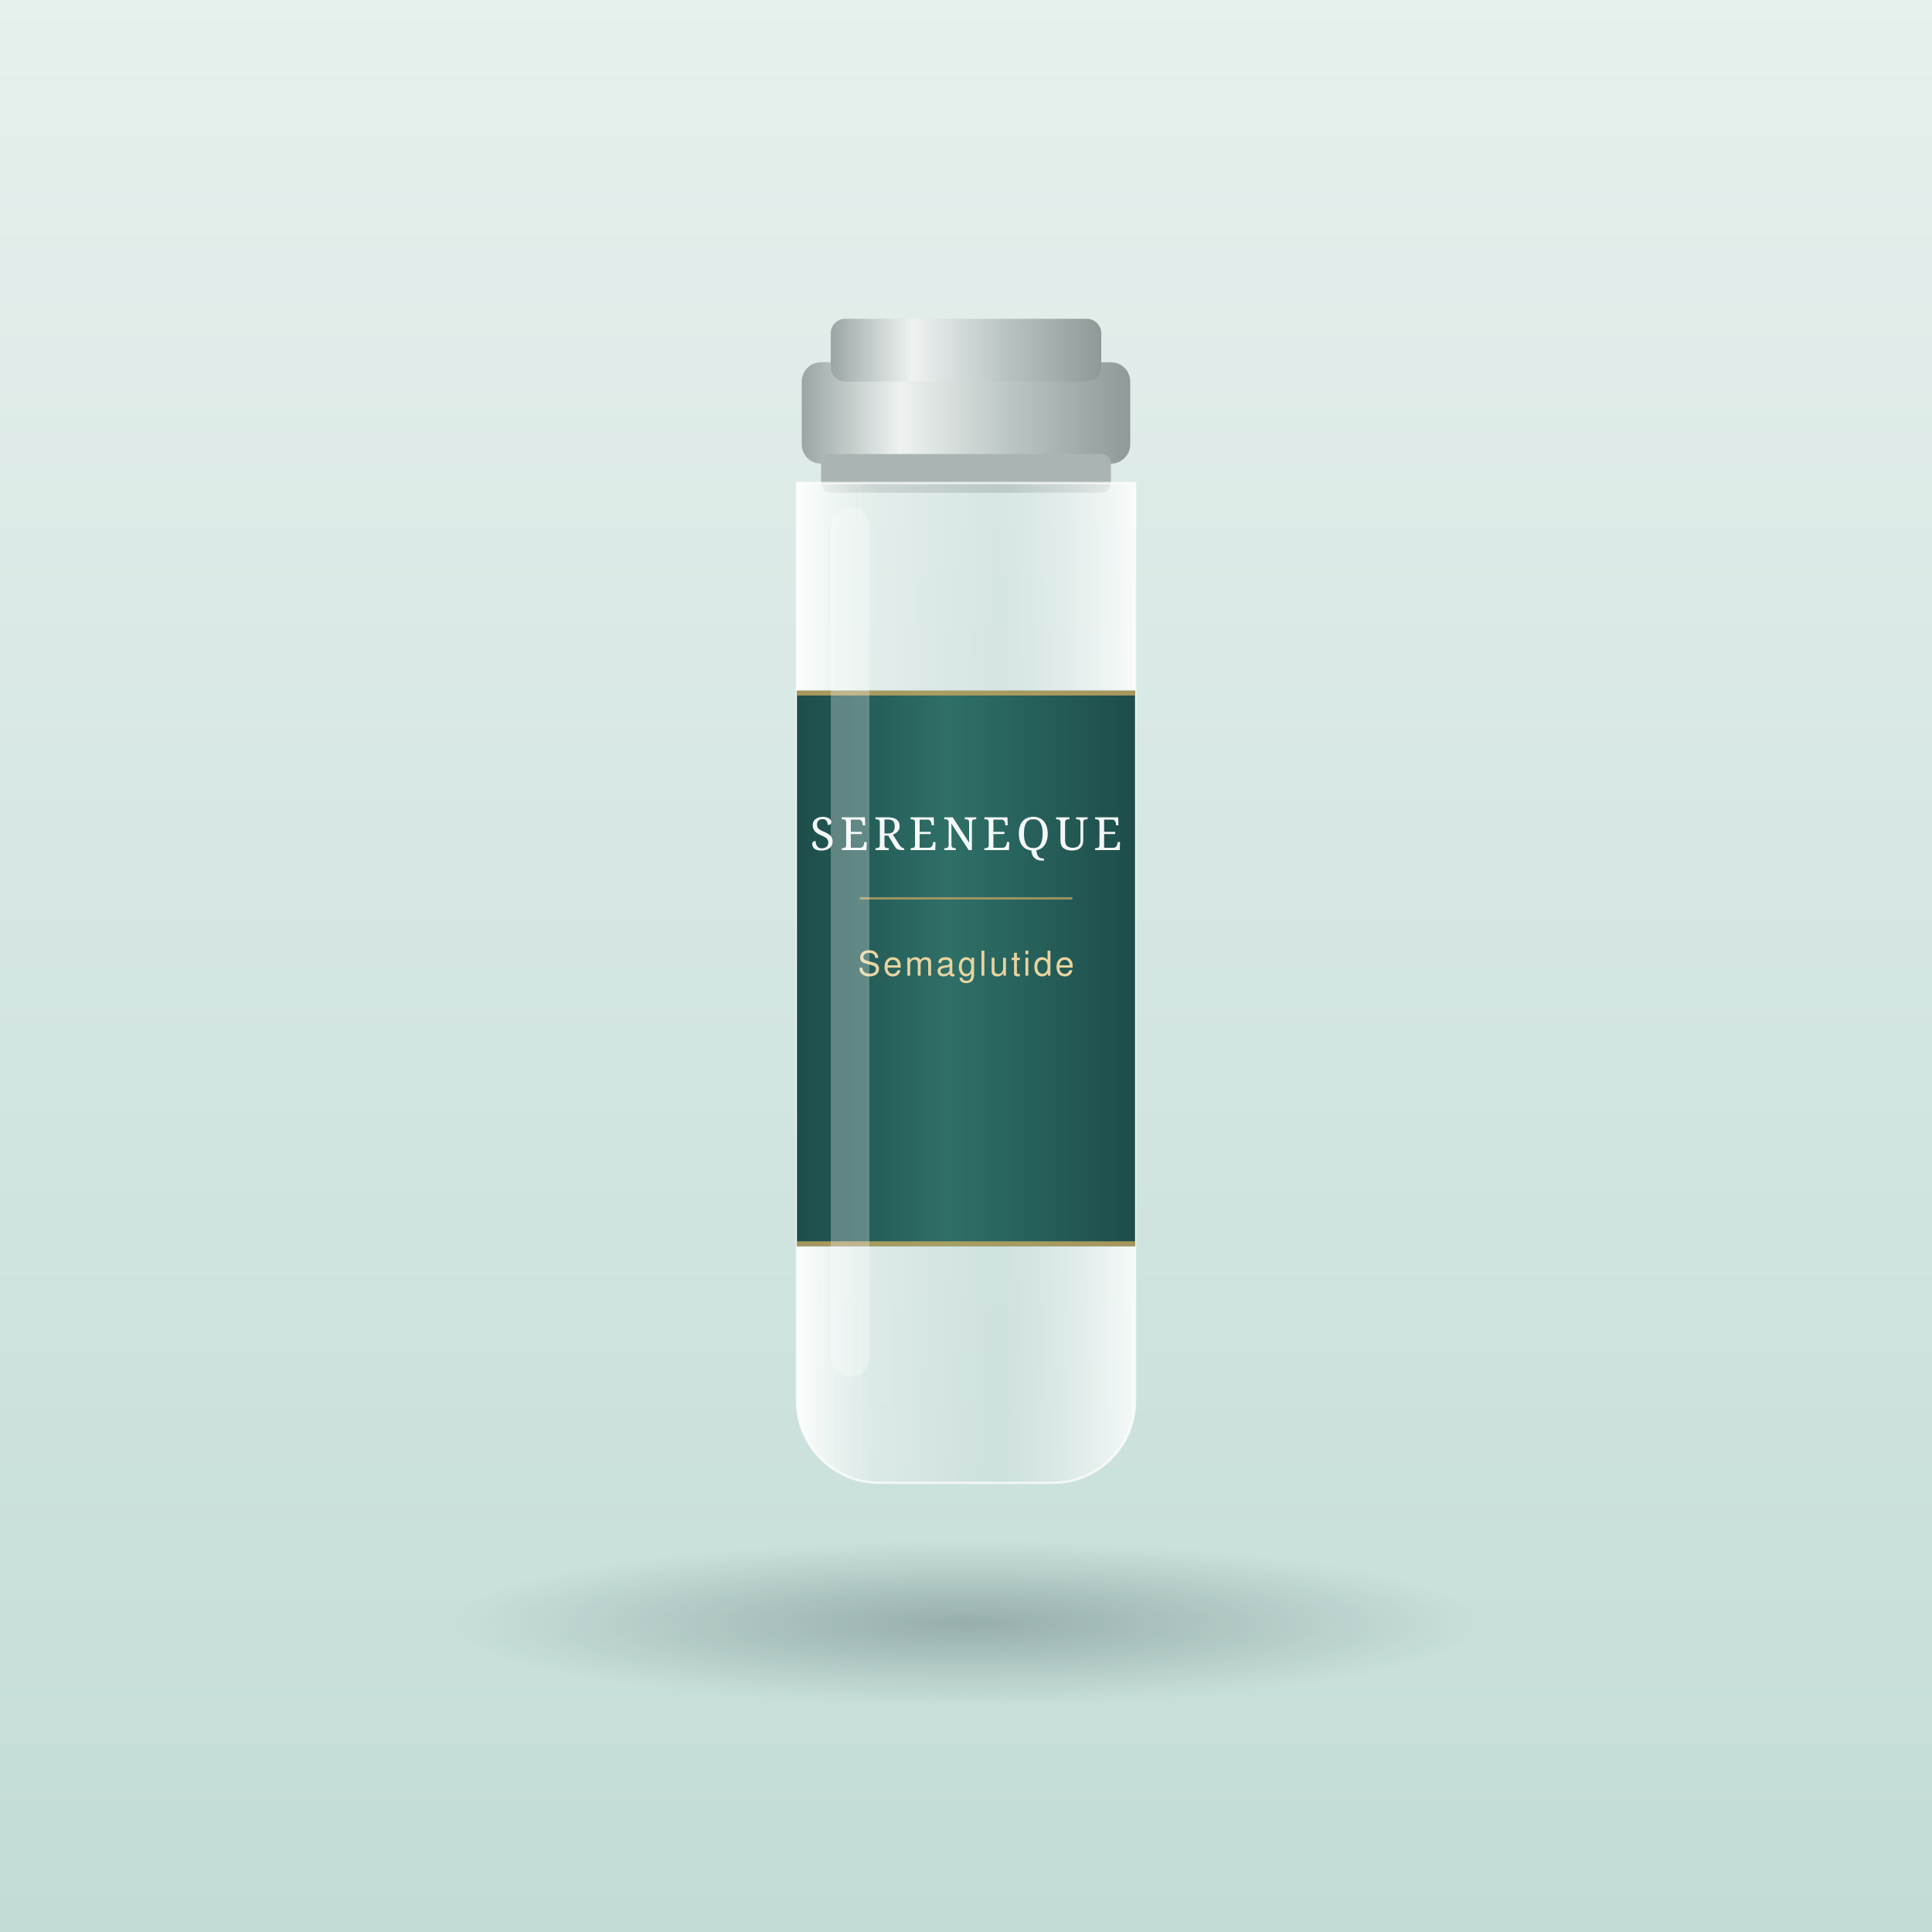
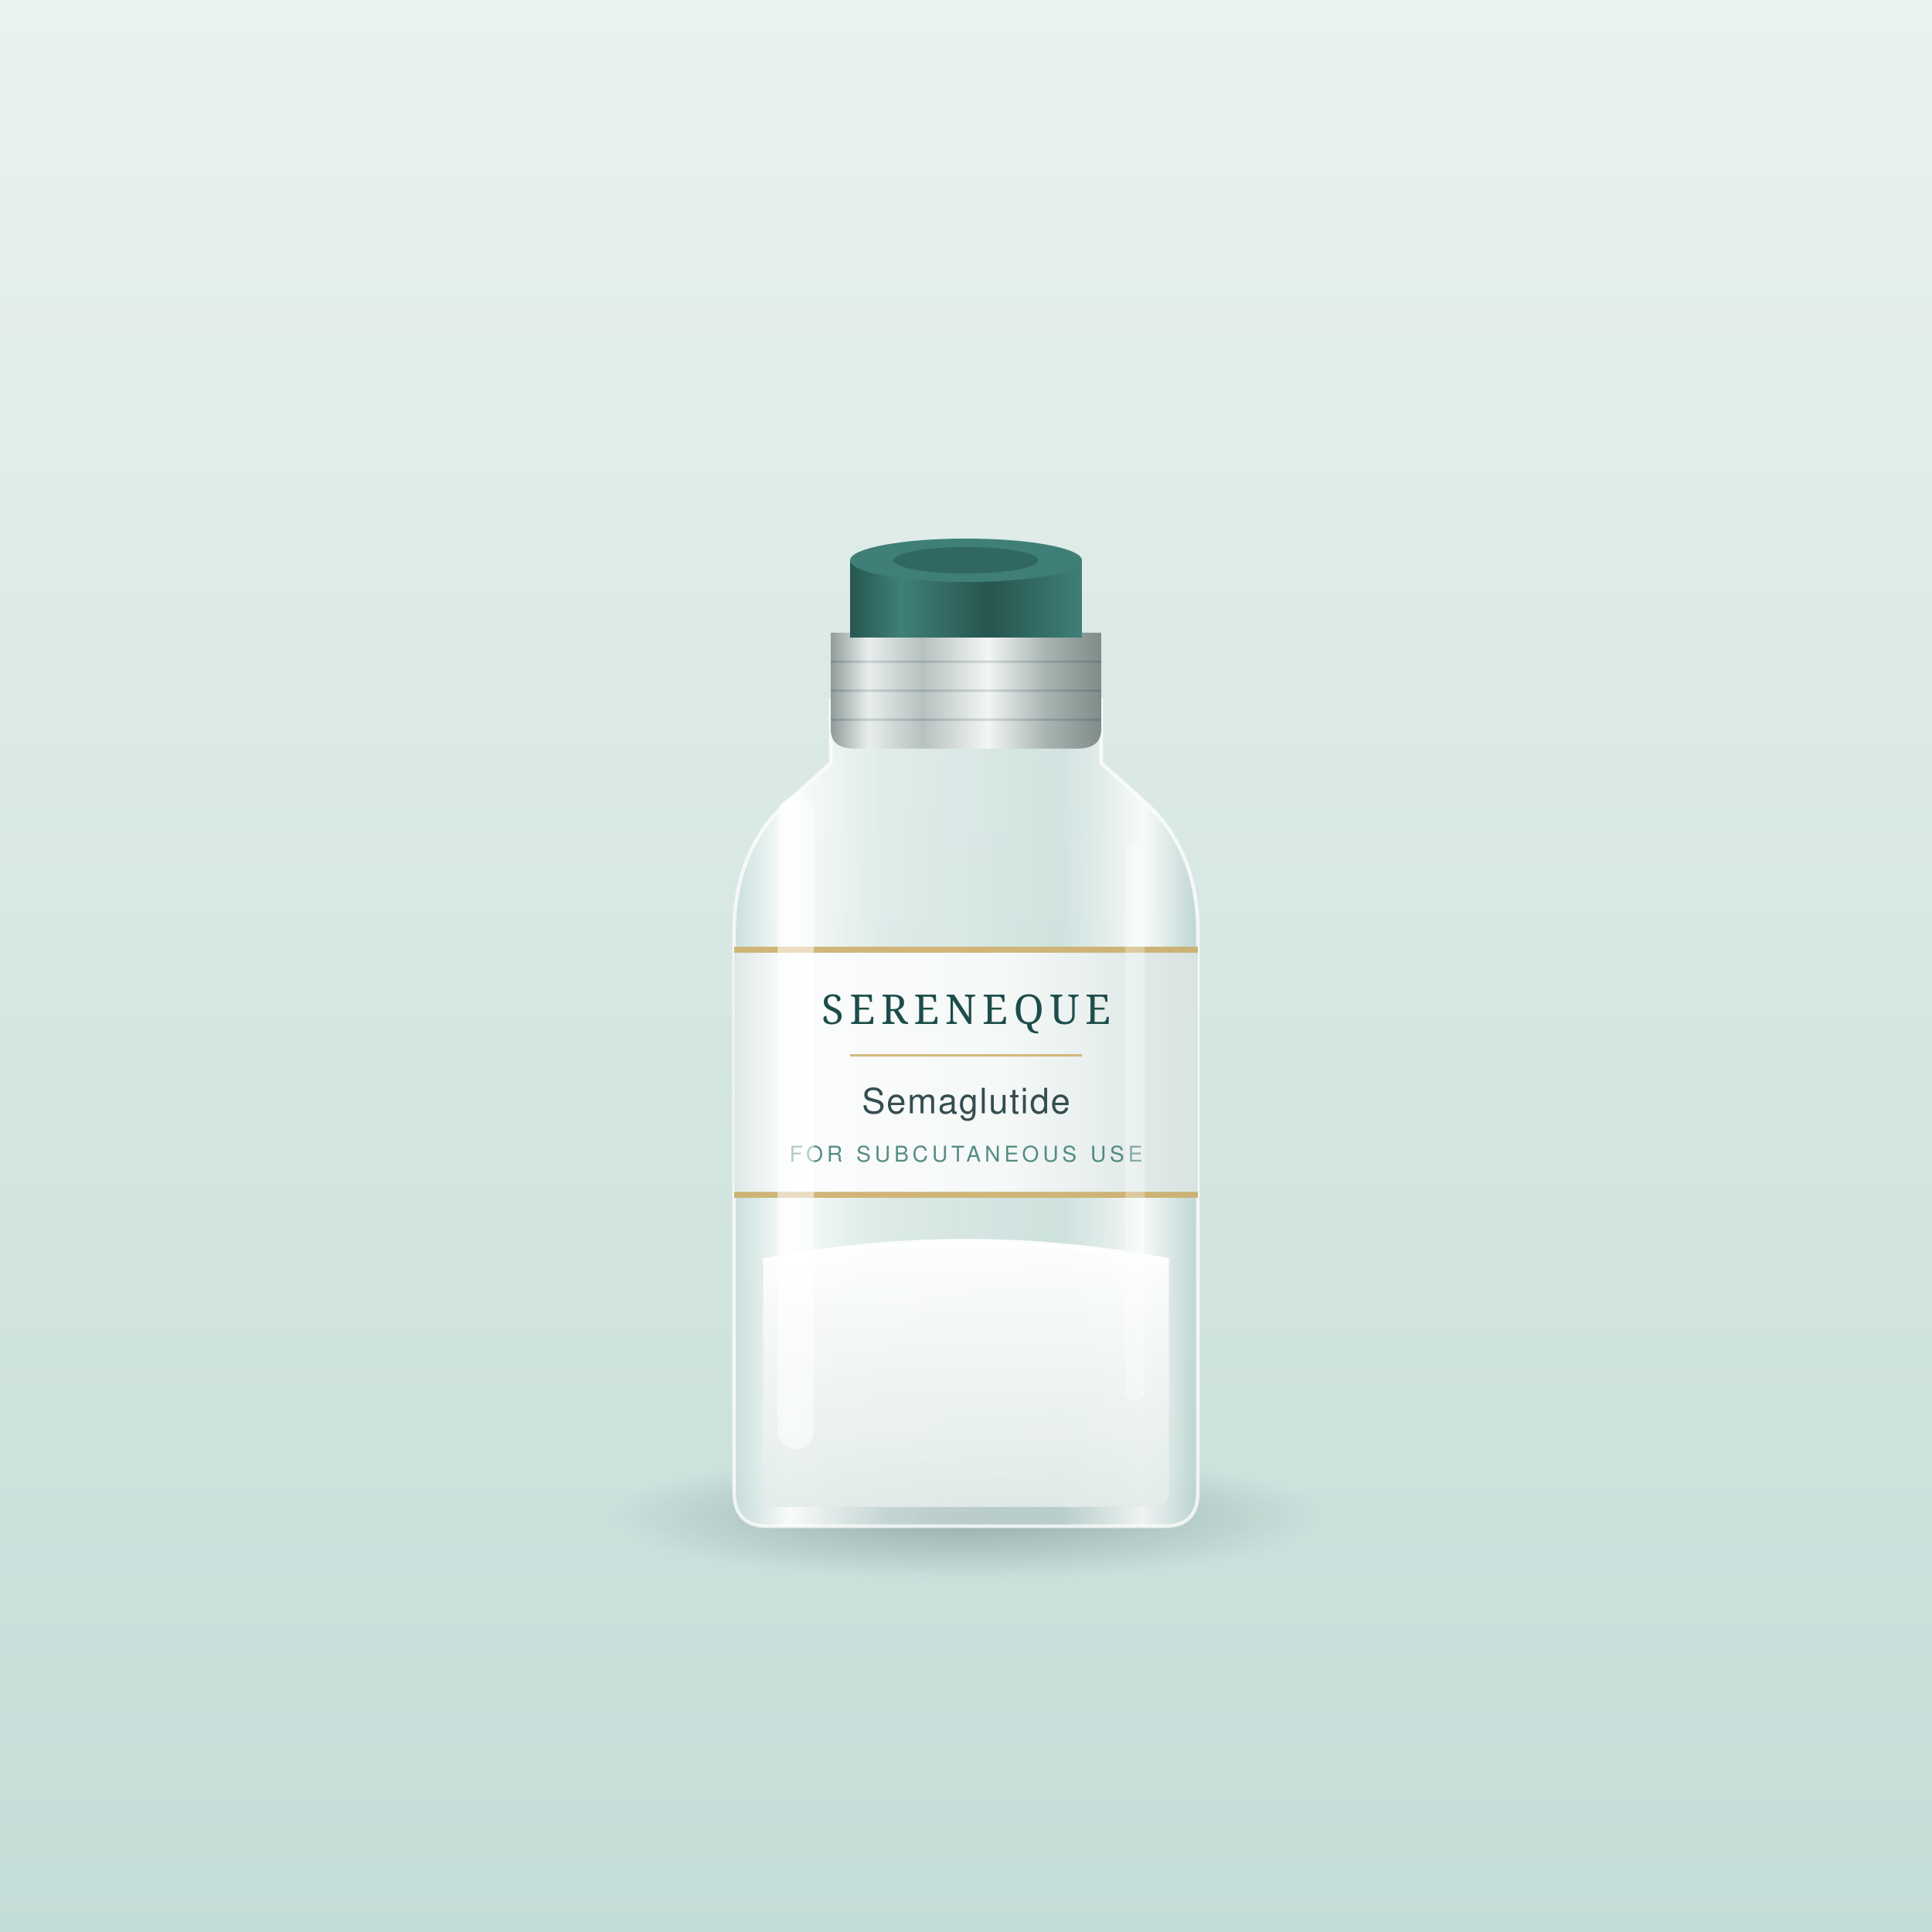
<svg xmlns="http://www.w3.org/2000/svg" viewBox="0 0 800 800" width="800" height="800">
  <defs>
    <linearGradient id="bg" x1="0" y1="0" x2="0" y2="1">
-       <stop offset="0%" stop-color="#e6f0ed" />
-       <stop offset="100%" stop-color="#c3dcd7" />
+       <stop offset="0%" stop-color="#e9f2ef" />
+       <stop offset="100%" stop-color="#c4dcd7" />
    </linearGradient>
    <linearGradient id="glass" x1="0" y1="0" x2="1" y2="0">
-       <stop offset="0%" stop-color="#ffffff" stop-opacity=".95" />
-       <stop offset="22%" stop-color="#e9f2f0" stop-opacity=".55" />
-       <stop offset="60%" stop-color="#cfe0dd" stop-opacity=".45" />
-       <stop offset="100%" stop-color="#ffffff" stop-opacity=".8" />
+       <stop offset="0%" stop-color="#c8dedb" stop-opacity=".85" />
+       <stop offset="12%" stop-color="#ffffff" stop-opacity=".92" />
+       <stop offset="34%" stop-color="#e4efed" stop-opacity=".5" />
+       <stop offset="70%" stop-color="#cadedb" stop-opacity=".55" />
+       <stop offset="88%" stop-color="#ffffff" stop-opacity=".8" />
+       <stop offset="100%" stop-color="#b9d2ce" stop-opacity=".85" />
    </linearGradient>
-     <linearGradient id="label" x1="0" y1="0" x2="1" y2="0">
-       <stop offset="0%" stop-color="#1d4d4a" />
-       <stop offset="45%" stop-color="#2f6f68" />
-       <stop offset="100%" stop-color="#1d4d4a" />
+     <linearGradient id="alu" x1="0" y1="0" x2="1" y2="0">
+       <stop offset="0%" stop-color="#8f9b99" />
+       <stop offset="14%" stop-color="#e8eeed" />
+       <stop offset="34%" stop-color="#b6c1bf" />
+       <stop offset="58%" stop-color="#f2f6f5" />
+       <stop offset="80%" stop-color="#a7b3b1" />
+       <stop offset="100%" stop-color="#7f8c8a" />
    </linearGradient>
    <linearGradient id="cap" x1="0" y1="0" x2="1" y2="0">
-       <stop offset="0%" stop-color="#9aa6a4" />
-       <stop offset="30%" stop-color="#eef2f1" />
-       <stop offset="65%" stop-color="#b9c4c2" />
-       <stop offset="100%" stop-color="#8e9a98" />
+       <stop offset="0%" stop-color="#26564f" />
+       <stop offset="22%" stop-color="#3f7f77" />
+       <stop offset="60%" stop-color="#26564f" />
+       <stop offset="100%" stop-color="#3f7f77" />
    </linearGradient>
-     <linearGradient id="gold" x1="0" y1="0" x2="1" y2="1">
-       <stop offset="0%" stop-color="#e8d4a0" />
-       <stop offset="100%" stop-color="#c9a961" />
+     <linearGradient id="lab" x1="0" y1="0" x2="1" y2="0">
+       <stop offset="0%" stop-color="#dfe9e6" />
+       <stop offset="12%" stop-color="#fbfdfc" />
+       <stop offset="60%" stop-color="#f4f8f7" />
+       <stop offset="100%" stop-color="#d8e4e1" />
    </linearGradient>
-     <radialGradient id="shadow" cx="50%" cy="50%" r="50%">
-       <stop offset="0%" stop-color="#143035" stop-opacity=".28" />
+     <linearGradient id="powder" x1="0" y1="0" x2="0" y2="1">
+       <stop offset="0%" stop-color="#ffffff" stop-opacity=".95" />
+       <stop offset="100%" stop-color="#e3ece9" stop-opacity=".9" />
+     </linearGradient>
+     <radialGradient id="sh" cx="50%" cy="50%" r="50%">
+       <stop offset="0%" stop-color="#143035" stop-opacity=".3" />
      <stop offset="100%" stop-color="#143035" stop-opacity="0" />
    </radialGradient>
  </defs>
  <rect width="800" height="800" fill="url(#bg)" />
-   <ellipse cx="400" cy="672" rx="215" ry="34" fill="url(#shadow)" />
-   <g>
-     <rect x="332" y="150" width="136" height="42" rx="8" fill="url(#cap)" />
-     <rect x="344" y="132" width="112" height="26" rx="6" fill="url(#cap)" />
-     <rect x="340" y="188" width="120" height="16" rx="4" fill="#aab5b3" />
-     <path d="M330 200 h140 v380 a34 34 0 0 1 -34 34 h-72 a34 34 0 0 1 -34 -34 z" fill="url(#glass)" stroke="#ffffff" stroke-opacity=".7" />
-     <rect x="330" y="286" width="140" height="230" fill="url(#label)" />
-     <rect x="330" y="286" width="140" height="2" fill="#c9a961" fill-opacity=".8" />
-     <rect x="330" y="514" width="140" height="2" fill="#c9a961" fill-opacity=".8" />
-     <text x="400" y="352" text-anchor="middle" font-family="Georgia,serif" font-size="19.0" letter-spacing="2.1" fill="#ffffff" fill-opacity=".95">SERENEQUE</text>
-     <line x1="356" y1="372" x2="444" y2="372" stroke="#c9a961" stroke-opacity=".7" stroke-width="1" />
-     <text x="400" y="404" text-anchor="middle" font-family="Helvetica,Arial,sans-serif" font-size="14.2" letter-spacing="1.1" fill="#e8d4a0">Semaglutide</text>
-     <rect x="344" y="210" width="16" height="360" rx="8" fill="#ffffff" fill-opacity=".28" />
+   <ellipse cx="400" cy="628" rx="150" ry="26" fill="url(#sh)" />
+   <path d="M304 618 v-232 q0 -34 22 -54 l18 -16 v-26 h112 v26 l18 16 q22 20 22 54 v232 q0 14 -14 14 h-164 q-14 0 -14 -14 z" fill="url(#glass)" stroke="#ffffff" stroke-opacity=".75" stroke-width="1.5" />
+   <path d="M316 618 v-96 q84 -16 168 0 v96 q0 6 -8 6 h-152 q-8 0 -8 -6 z" fill="url(#powder)" />
+   <path d="M316 522 q84 -16 168 0" fill="none" stroke="#ffffff" stroke-opacity=".9" stroke-width="2" />
+   <rect x="304" y="392" width="192" height="104" fill="url(#lab)" />
+   <rect x="304" y="392" width="192" height="2.5" fill="#c9a961" fill-opacity=".85" />
+   <rect x="304" y="493.5" width="192" height="2.5" fill="#c9a961" fill-opacity=".85" />
+   <text x="400" y="424" text-anchor="middle" font-family="Georgia,serif" font-size="17" letter-spacing="2.4" fill="#1d4d4a">SERENEQUE</text>
+   <line x1="352" y1="437" x2="448" y2="437" stroke="#c9a961" stroke-opacity=".8" stroke-width="1" />
+   <text x="400" y="461" text-anchor="middle" font-family="Helvetica,Arial,sans-serif" font-size="14.5" letter-spacing=".6" fill="#143035" fill-opacity=".85">Semaglutide</text>
+   <text x="400" y="481" text-anchor="middle" font-family="Helvetica,Arial,sans-serif" font-size="9" letter-spacing="1.6" fill="#2f6f68" fill-opacity=".8">FOR SUBCUTANEOUS USE</text>
+   <rect x="352" y="266" width="96" height="34" rx="4" fill="#5d6a68" />
+   <path d="M344 262 h112 v40 q0 8 -10 8 h-92 q-10 0 -10 -8 z" fill="url(#alu)" />
+   <g stroke="#143035" stroke-opacity=".16" stroke-width="1">
+     <line x1="344" y1="274" x2="456" y2="274" />
+     <line x1="344" y1="286" x2="456" y2="286" />
+     <line x1="344" y1="298" x2="456" y2="298" />
  </g>
+   <path d="M352 232 h96 v32 h-96 z" fill="url(#cap)" />
+   <ellipse cx="400" cy="232" rx="48" ry="9" fill="#3f7f77" />
+   <ellipse cx="400" cy="232" rx="30" ry="5.5" fill="#26564f" fill-opacity=".55" />
+   <rect x="322" y="330" width="15" height="270" rx="7.5" fill="#ffffff" fill-opacity=".55" />
+   <rect x="466" y="350" width="8" height="230" rx="4" fill="#ffffff" fill-opacity=".3" />
</svg>
